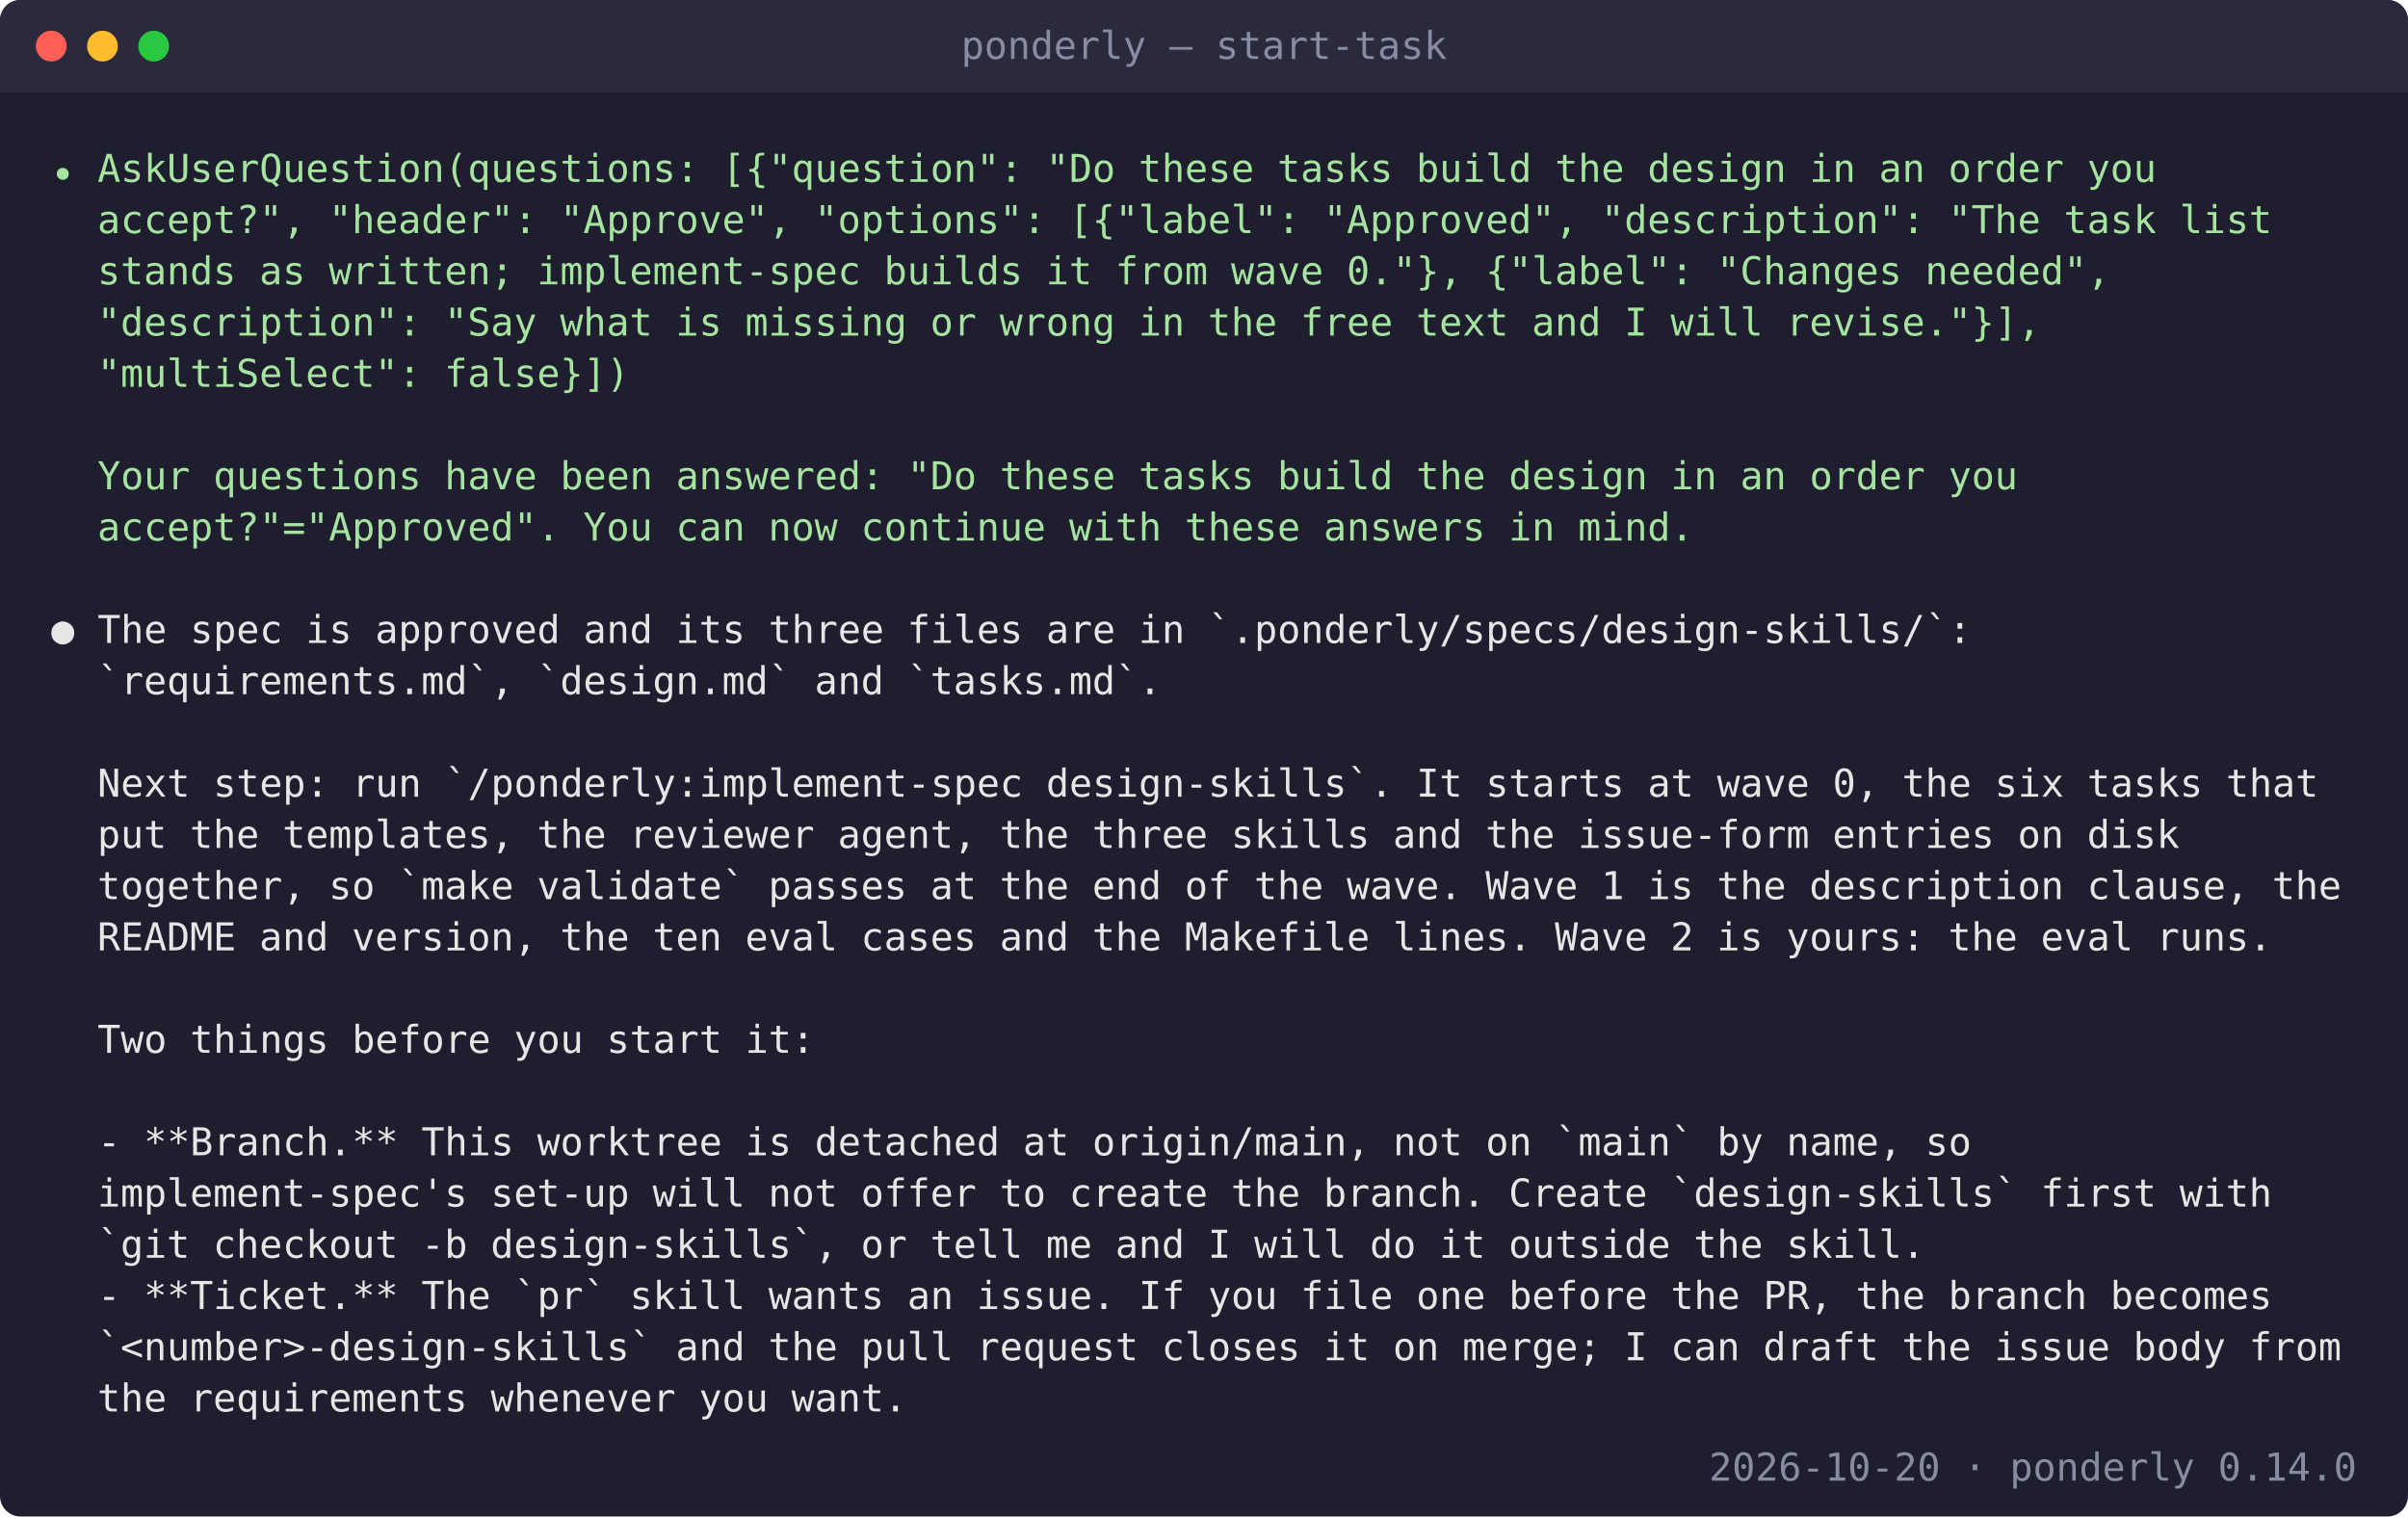
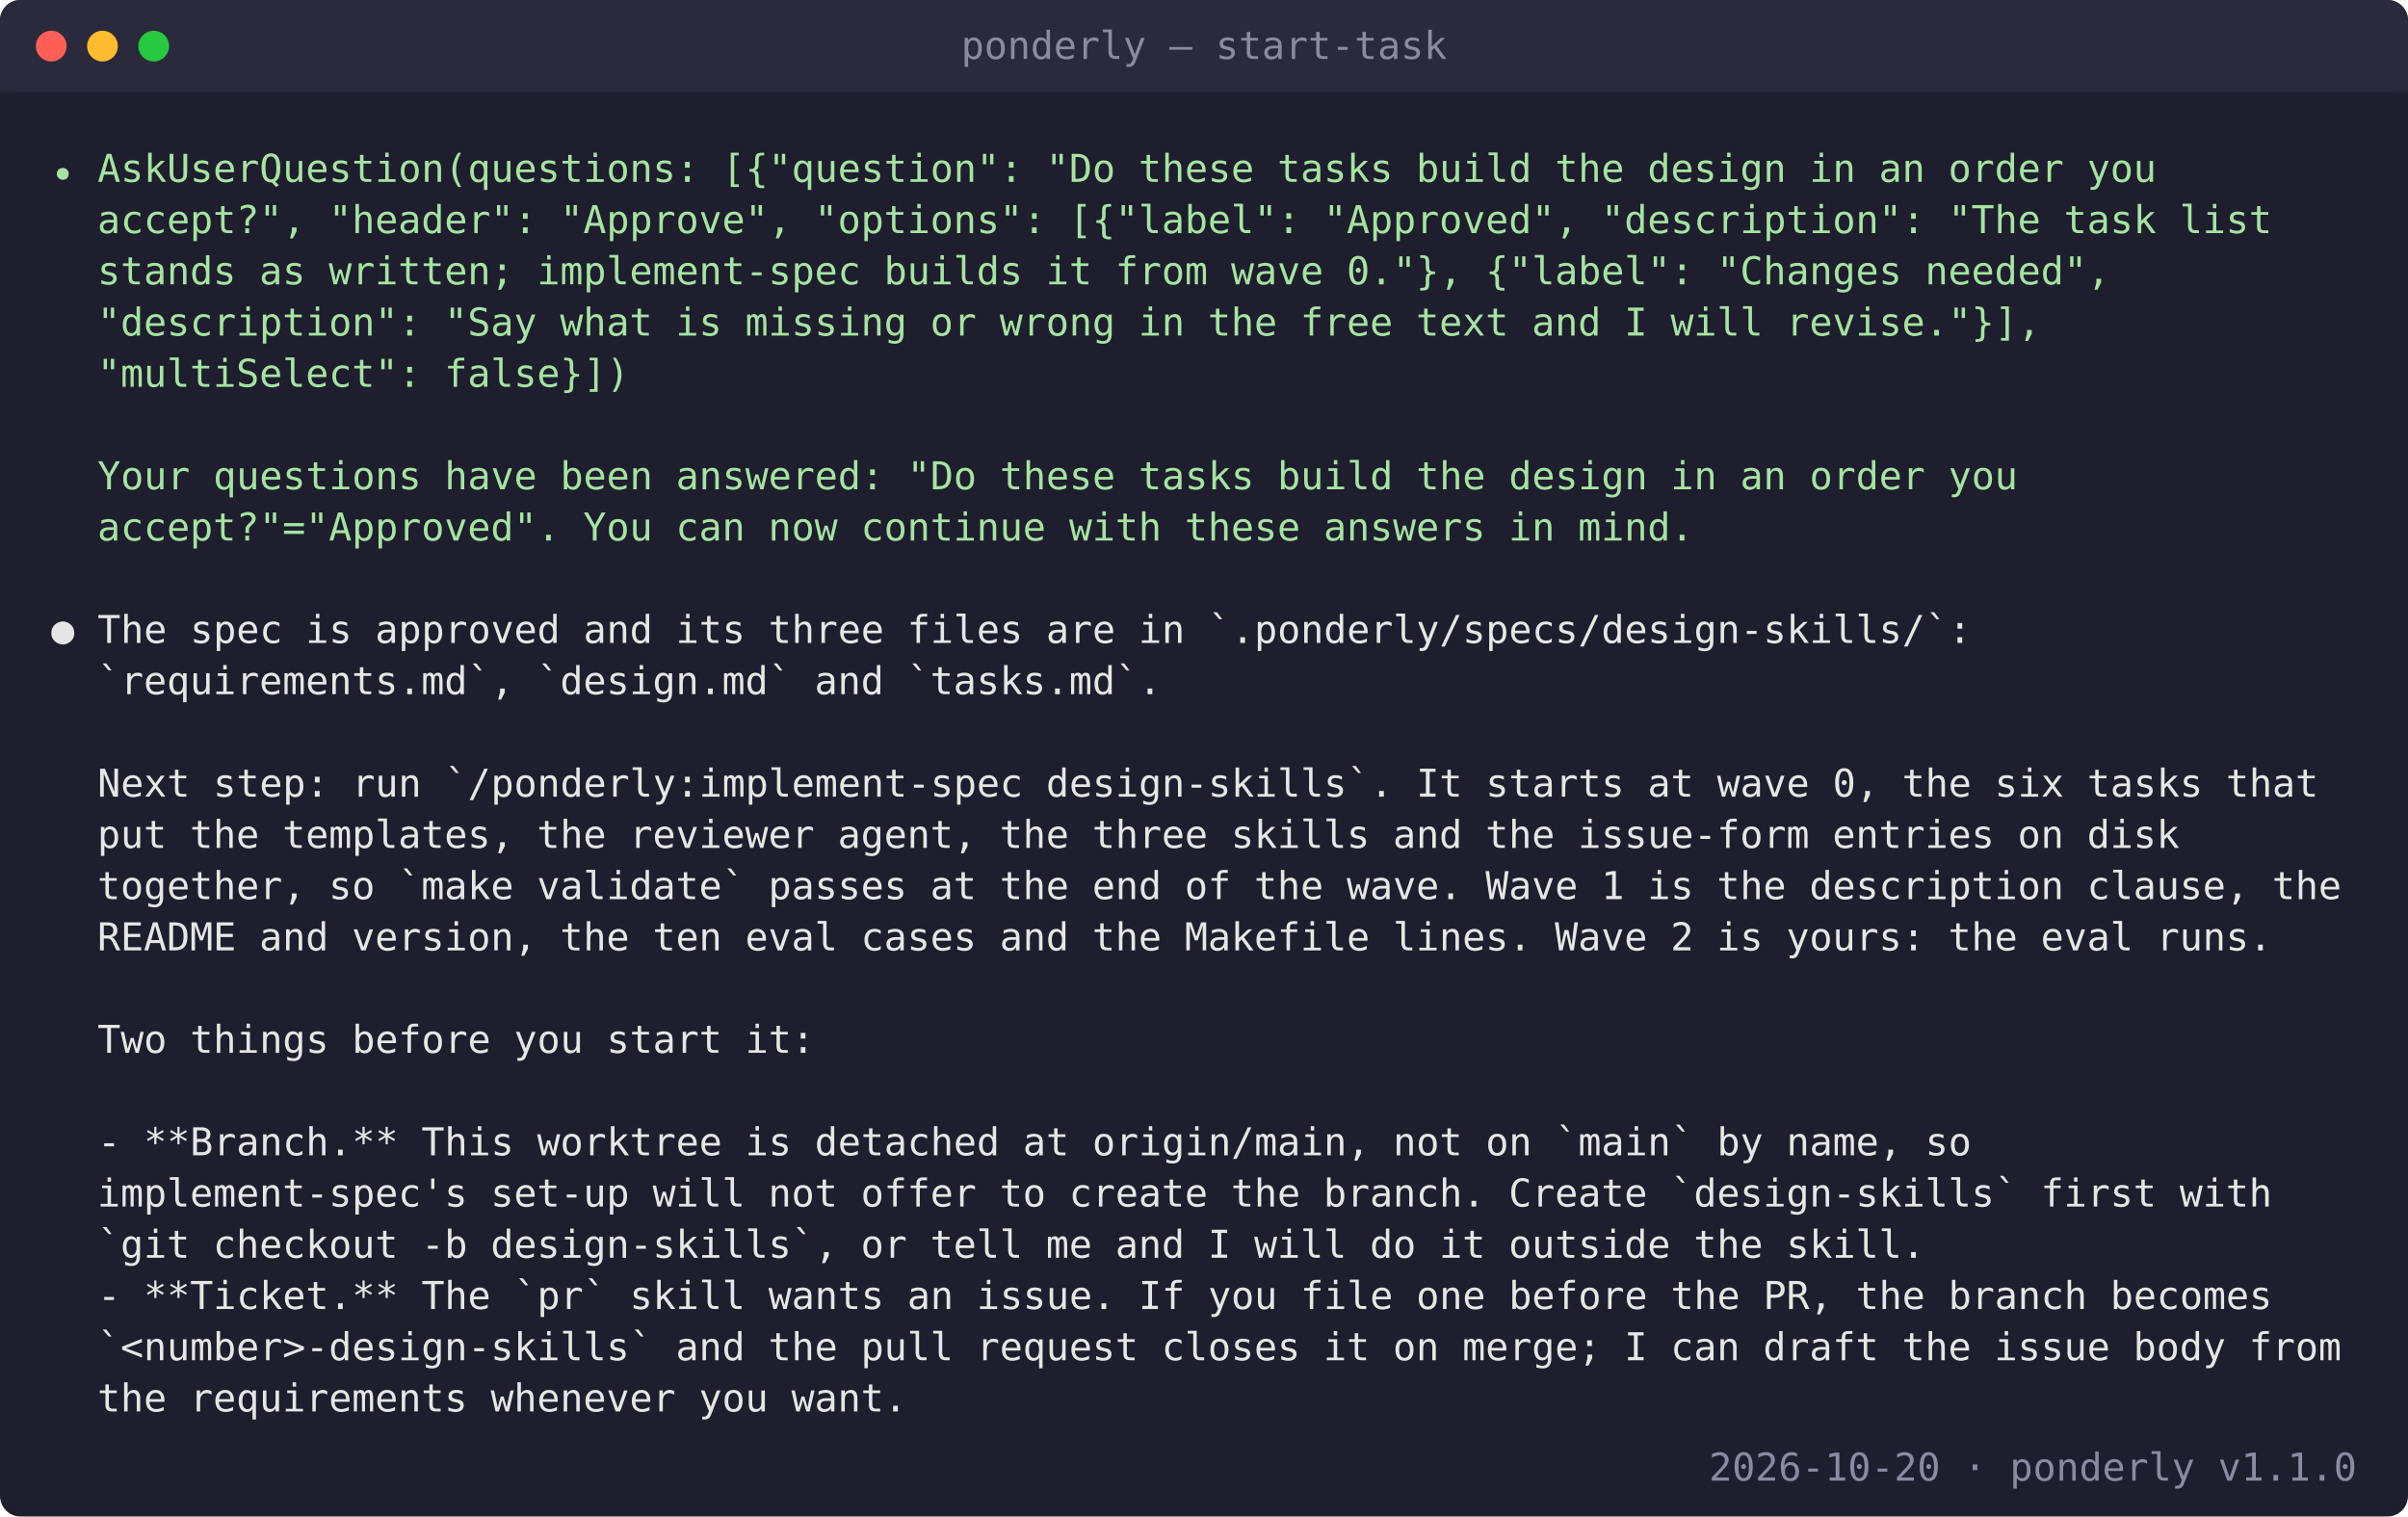
<svg xmlns="http://www.w3.org/2000/svg" width="940" height="592" viewBox="0 0 940 592" role="img">
  <rect width="940" height="592" rx="8" fill="#1e1e2e" />
  <rect width="940" height="36" rx="8" fill="#2a2a3c" />
  <rect y="28" width="940" height="8" fill="#2a2a3c" />
  <circle cx="20" cy="18" r="6" fill="#ff5f57" />
  <circle cx="40" cy="18" r="6" fill="#febc2e" />
  <circle cx="60" cy="18" r="6" fill="#28c840" />
  <g font-family="ui-monospace, SFMono-Regular, Menlo, Consolas, monospace" font-size="15">
    <text x="470" y="23" fill="#8a8aa0" text-anchor="middle" xml:space="preserve">ponderly — start-task</text>
    <text x="20" y="71" fill="#a6e3a1" xml:space="preserve">⏺ AskUserQuestion(questions: [{"question": "Do these tasks build the design in an order you </text>
    <text x="38" y="91" fill="#a6e3a1" xml:space="preserve">accept?", "header": "Approve", "options": [{"label": "Approved", "description": "The task list </text>
    <text x="38" y="111" fill="#a6e3a1" xml:space="preserve">stands as written; implement-spec builds it from wave 0."}, {"label": "Changes needed", </text>
    <text x="38" y="131" fill="#a6e3a1" xml:space="preserve">"description": "Say what is missing or wrong in the free text and I will revise."}], </text>
    <text x="38" y="151" fill="#a6e3a1" xml:space="preserve">"multiSelect": false}])</text>
    <text x="20" y="171" fill="#a6e3a1" xml:space="preserve" />
    <text x="20" y="191" fill="#a6e3a1" xml:space="preserve">  Your questions have been answered: "Do these tasks build the design in an order you </text>
    <text x="38" y="211" fill="#a6e3a1" xml:space="preserve">accept?"="Approved". You can now continue with these answers in mind.</text>
    <text x="20" y="231" fill="#a6e3a1" xml:space="preserve" />
    <text x="20" y="251" fill="#e6e6e6" xml:space="preserve">● The spec is approved and its three files are in `.ponderly/specs/design-skills/`: </text>
    <text x="38" y="271" fill="#e6e6e6" xml:space="preserve">`requirements.md`, `design.md` and `tasks.md`.</text>
    <text x="20" y="291" fill="#e6e6e6" xml:space="preserve" />
    <text x="20" y="311" fill="#e6e6e6" xml:space="preserve">  Next step: run `/ponderly:implement-spec design-skills`. It starts at wave 0, the six tasks that </text>
    <text x="38" y="331" fill="#e6e6e6" xml:space="preserve">put the templates, the reviewer agent, the three skills and the issue-form entries on disk </text>
    <text x="38" y="351" fill="#e6e6e6" xml:space="preserve">together, so `make validate` passes at the end of the wave. Wave 1 is the description clause, the </text>
    <text x="38" y="371" fill="#e6e6e6" xml:space="preserve">README and version, the ten eval cases and the Makefile lines. Wave 2 is yours: the eval runs.</text>
    <text x="20" y="391" fill="#e6e6e6" xml:space="preserve" />
    <text x="20" y="411" fill="#e6e6e6" xml:space="preserve">  Two things before you start it:</text>
    <text x="20" y="431" fill="#e6e6e6" xml:space="preserve" />
    <text x="20" y="451" fill="#e6e6e6" xml:space="preserve">  - **Branch.** This worktree is detached at origin/main, not on `main` by name, so </text>
    <text x="38" y="471" fill="#e6e6e6" xml:space="preserve">implement-spec's set-up will not offer to create the branch. Create `design-skills` first with </text>
    <text x="38" y="491" fill="#e6e6e6" xml:space="preserve">`git checkout -b design-skills`, or tell me and I will do it outside the skill.</text>
    <text x="20" y="511" fill="#e6e6e6" xml:space="preserve">  - **Ticket.** The `pr` skill wants an issue. If you file one before the PR, the branch becomes </text>
    <text x="38" y="531" fill="#e6e6e6" xml:space="preserve">`&lt;number&gt;-design-skills` and the pull request closes it on merge; I can draft the issue body from </text>
    <text x="38" y="551" fill="#e6e6e6" xml:space="preserve">the requirements whenever you want.</text>
-     <text x="920" y="578" fill="#8a8aa0" text-anchor="end" xml:space="preserve">2026-10-20 · ponderly 0.14.0</text>
+     <text x="920" y="578" fill="#8a8aa0" text-anchor="end" xml:space="preserve">2026-10-20 · ponderly v1.1.0</text>
  </g>
</svg>
